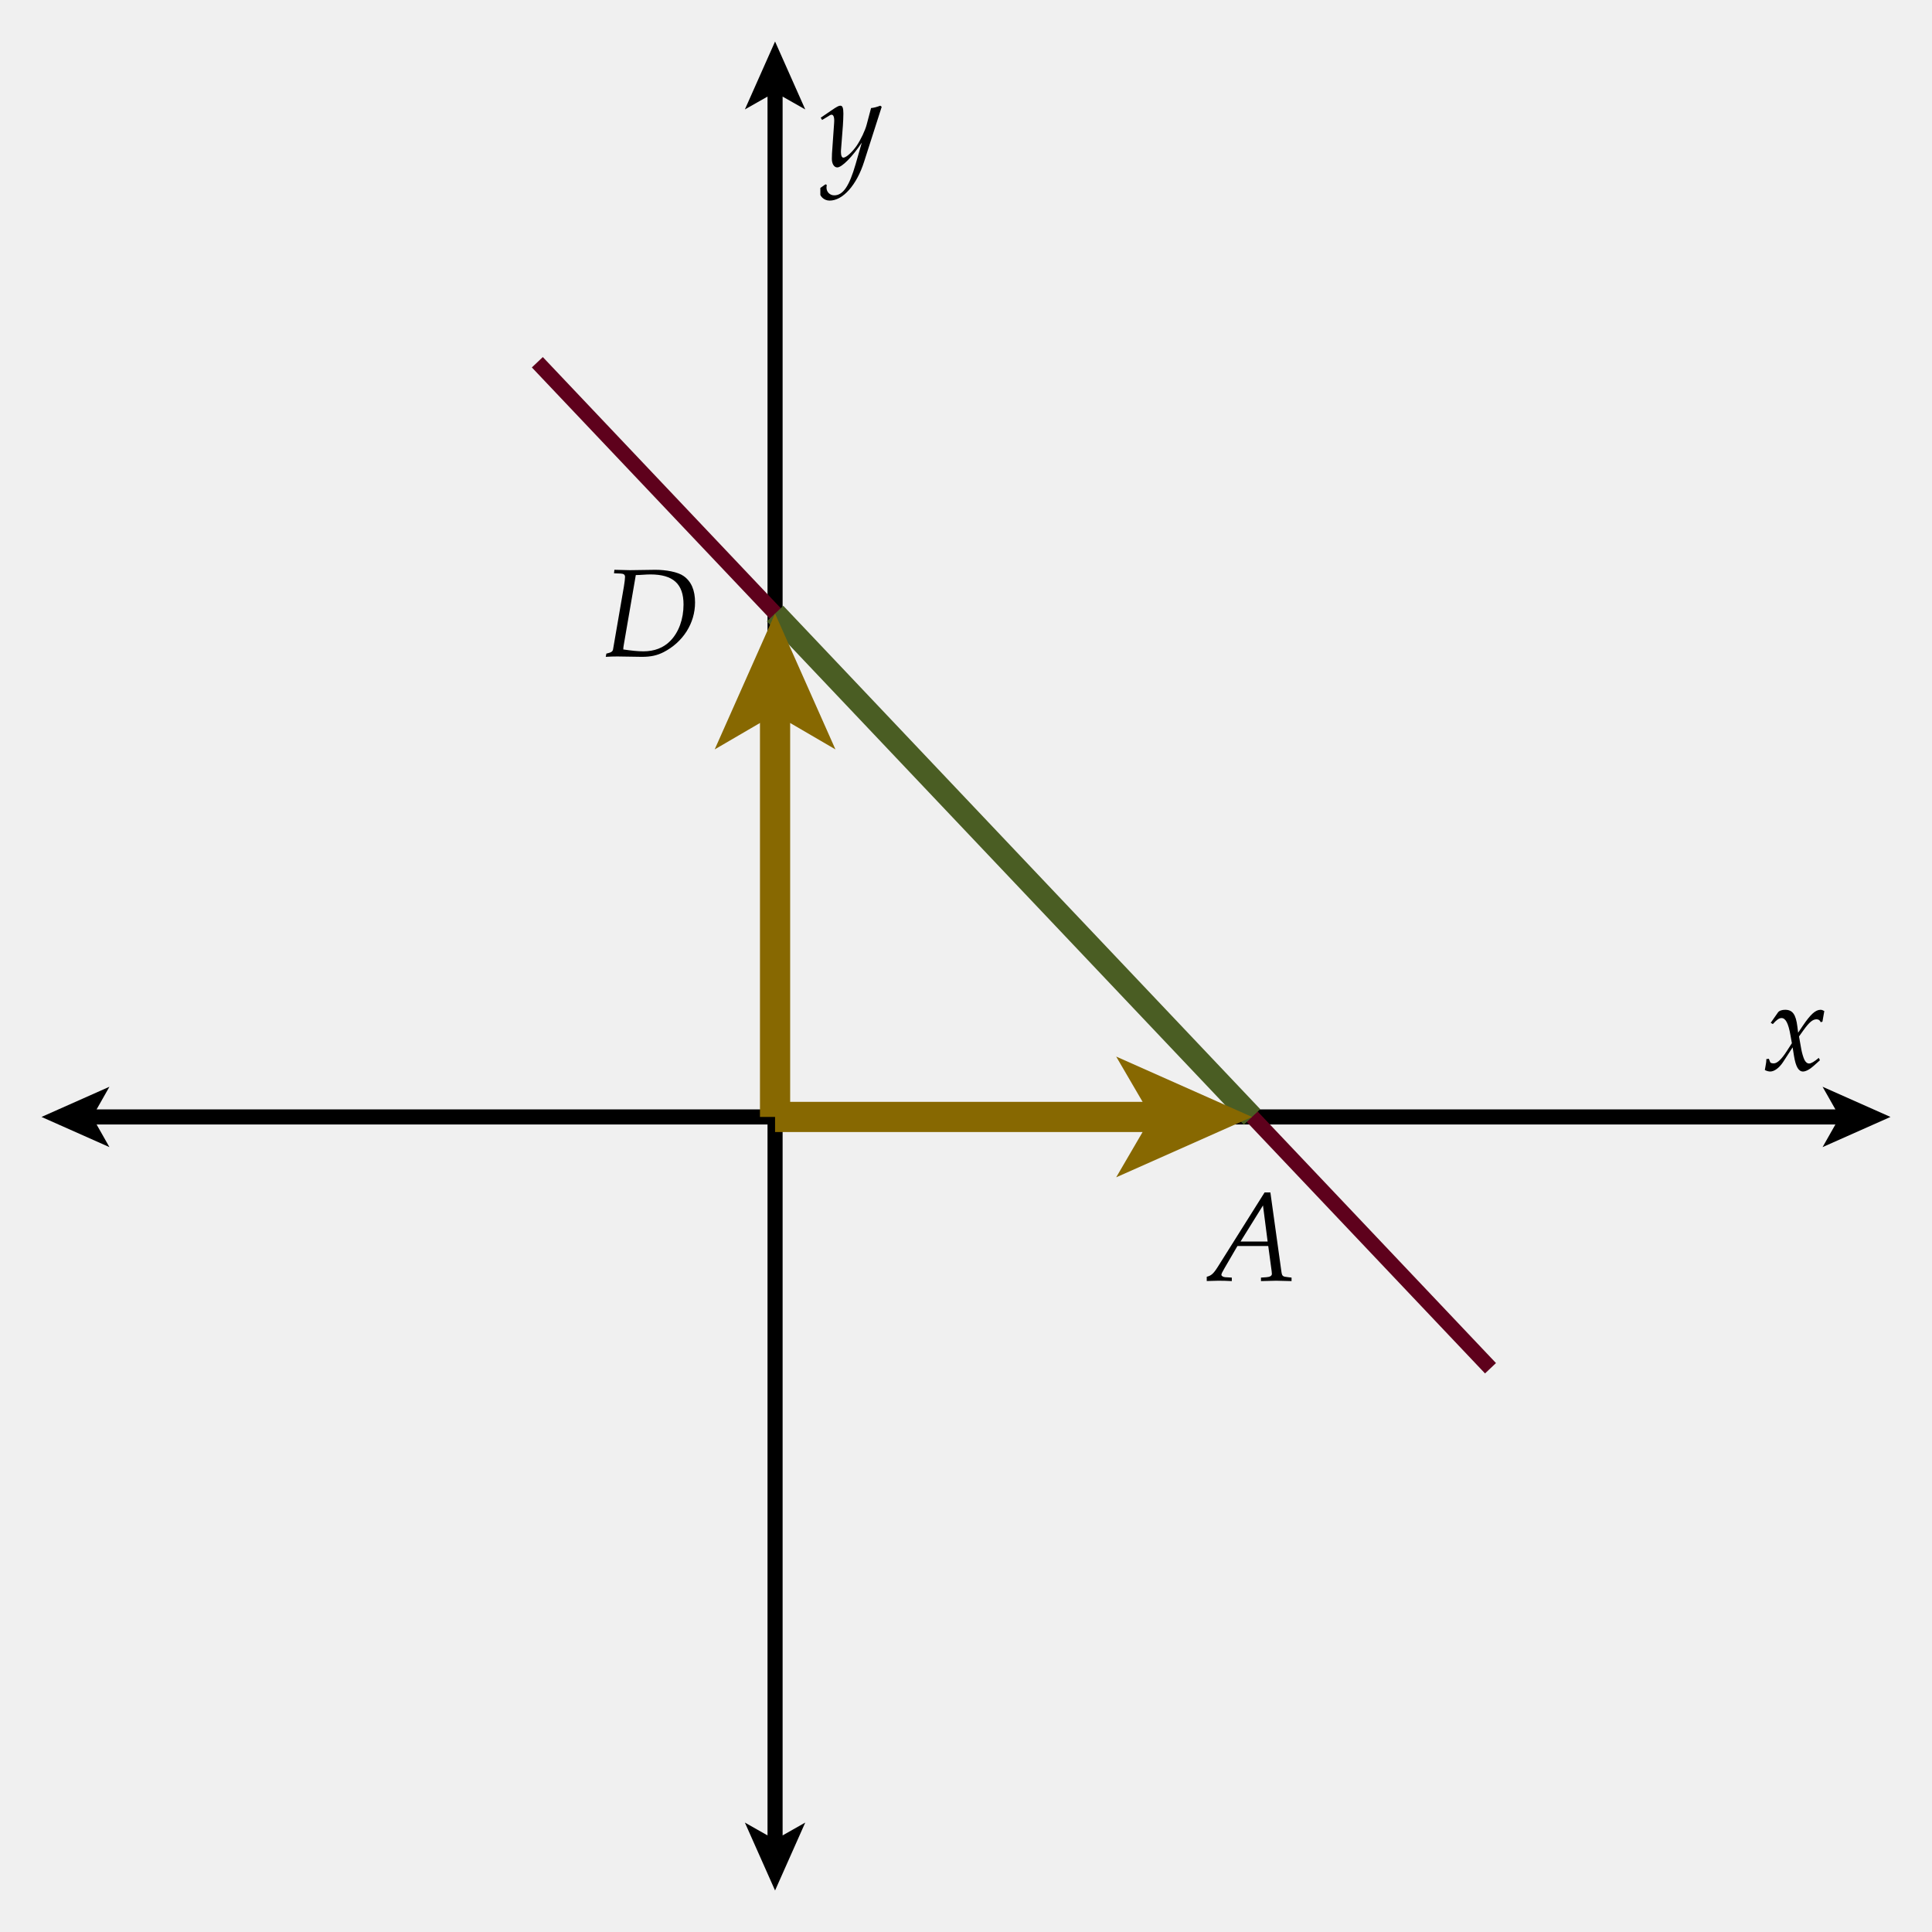
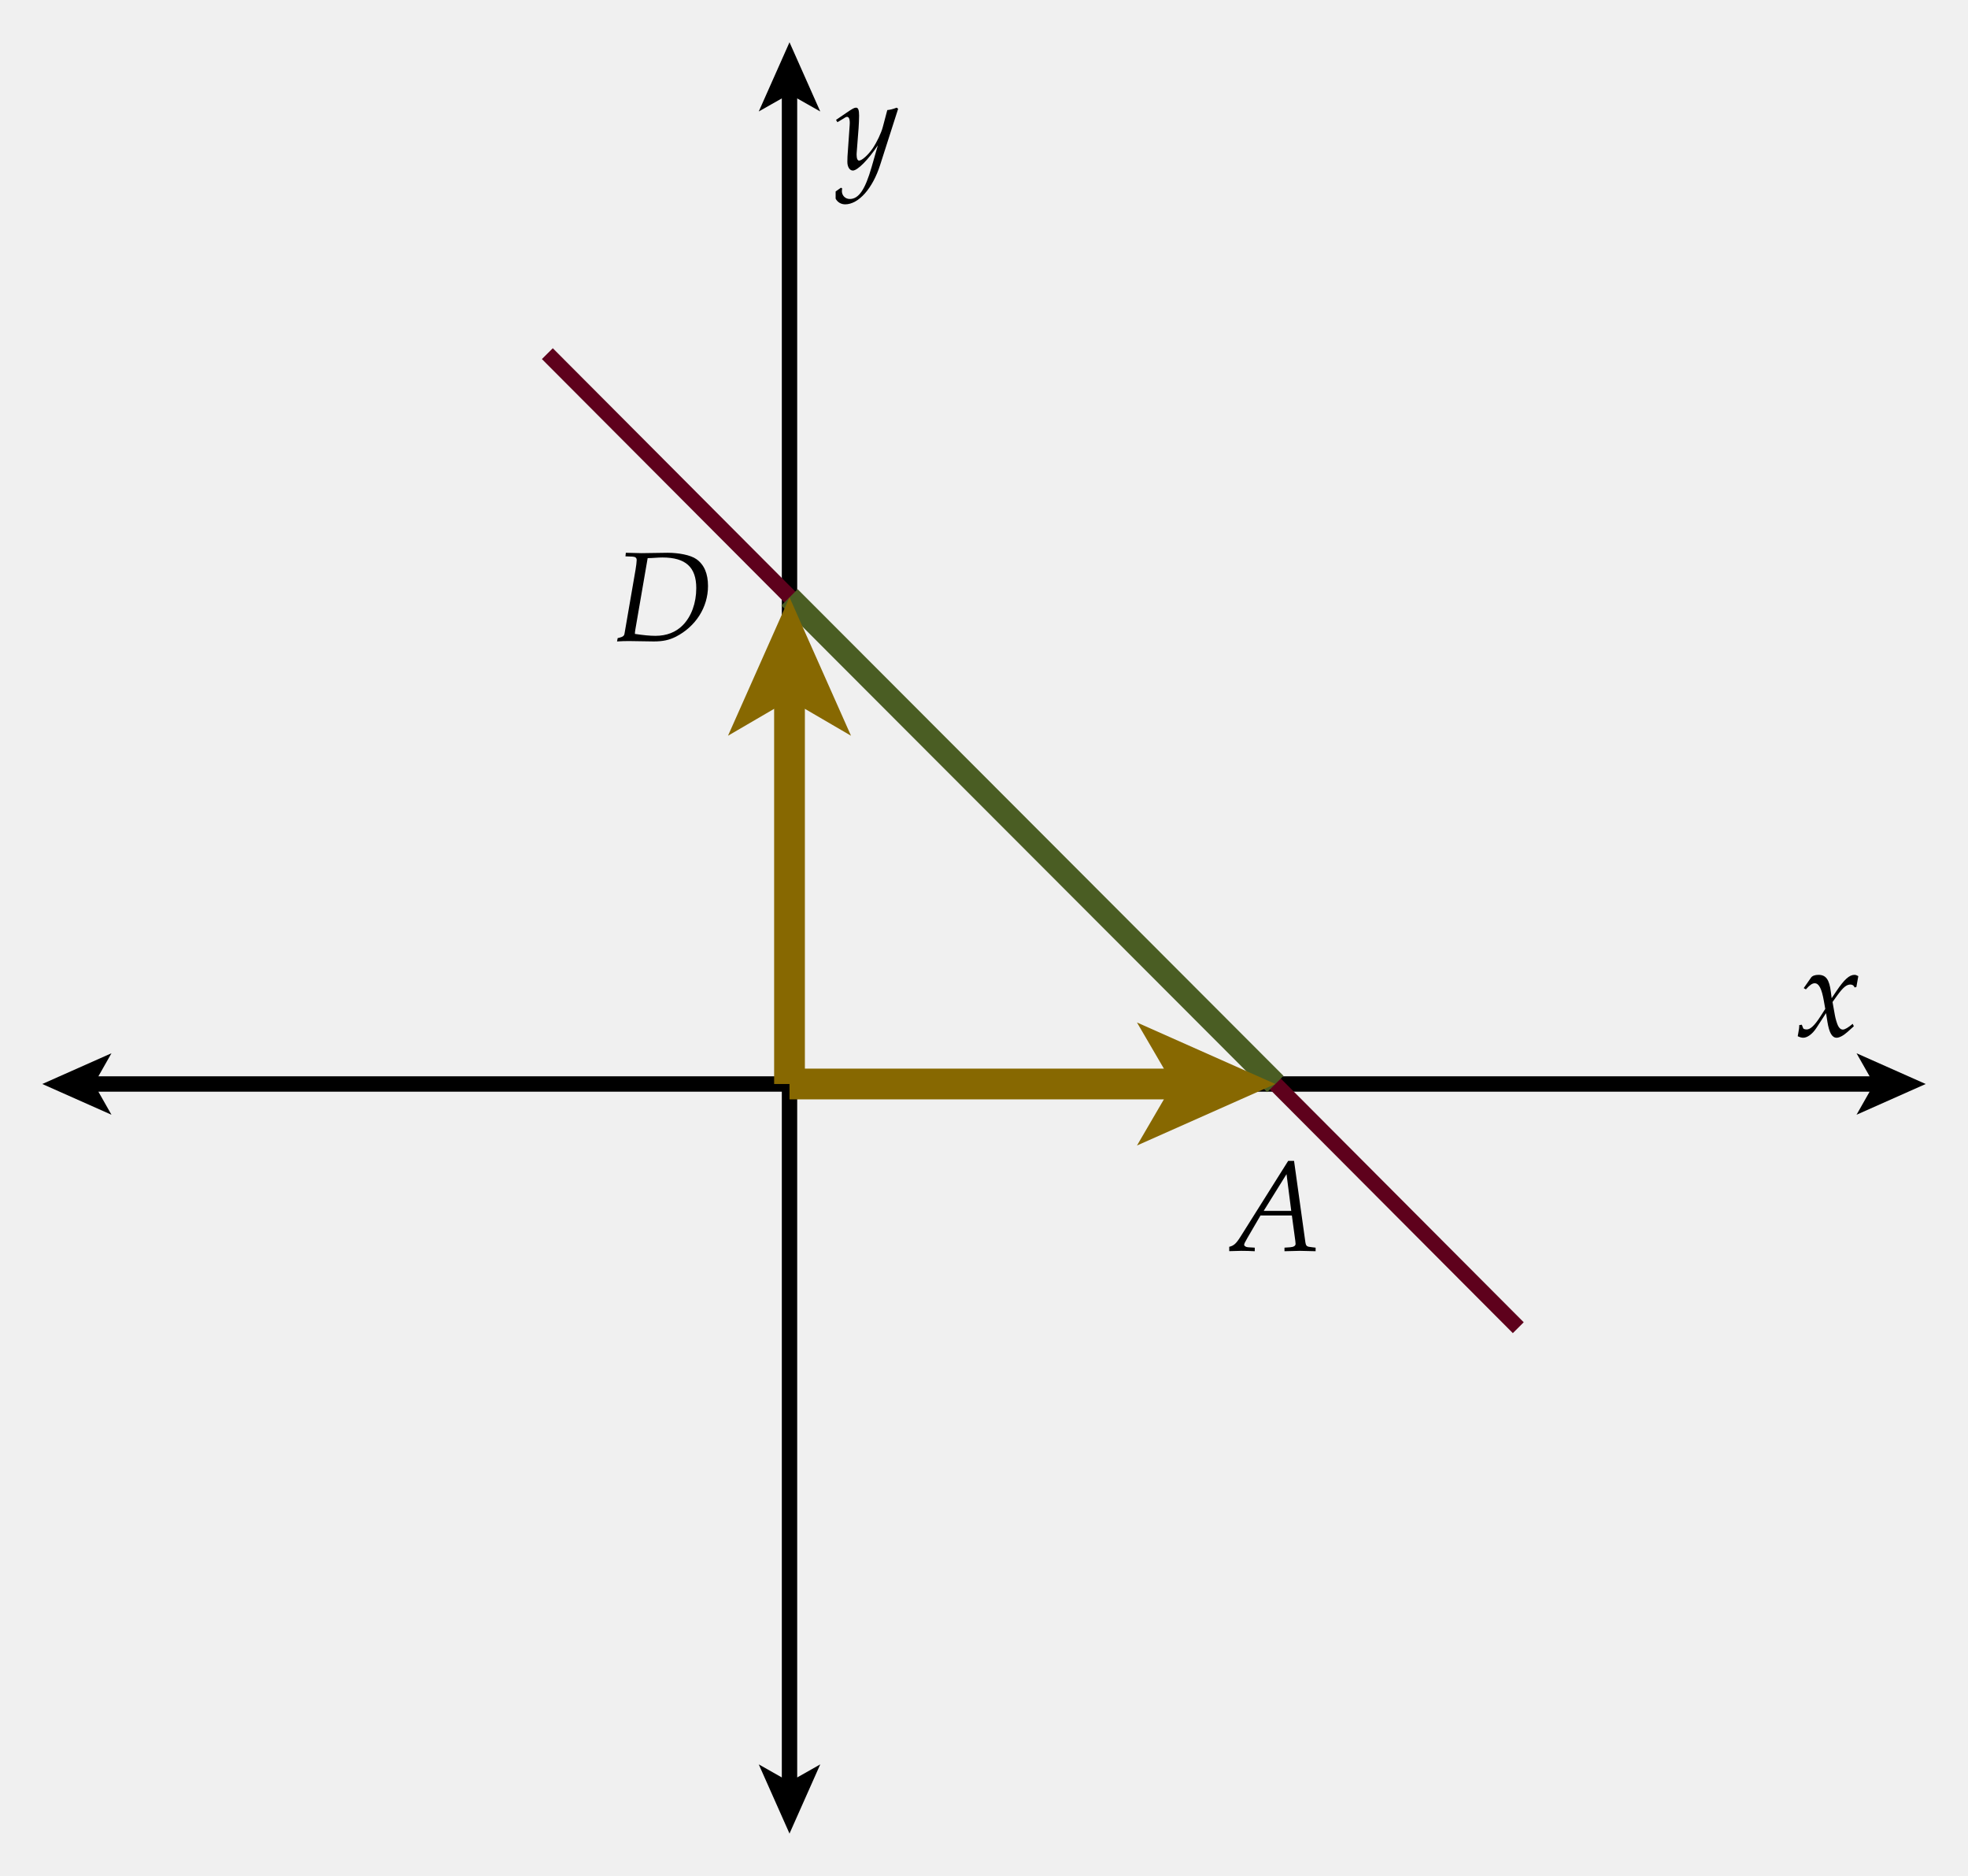
- <svg xmlns="http://www.w3.org/2000/svg" xmlns:xlink="http://www.w3.org/1999/xlink" id="pf-cats-basis-b-figure" width="256" height="256" viewBox="0 0 256 256">
+ <svg xmlns="http://www.w3.org/2000/svg" xmlns:xlink="http://www.w3.org/1999/xlink" id="pf-cats-basis-b-figure" width="256" height="244" viewBox="0 0 256 244">
  <defs>
    <clipPath id="pf-cats-basis-b-__clipPath-0">
-       <rect x="8.0" y="8.0" width="240.0" height="240.0" />
+       <rect x="8.0" y="8.0" width="240.0" height="228.0" />
    </clipPath>
    <clipPath id="pf-cats-basis-b-__clipPath-1">
-       <rect x="8.0" y="8.0" width="240.0" height="240.0" />
+       <rect x="8.0" y="8.0" width="240.0" height="228.0" />
    </clipPath>
    <marker id="pf-cats-basis-b-arrow-head-end-2_None_24_60-black" markerWidth="9.0" markerHeight="8.0" markerUnits="userSpaceOnUse" orient="auto" refX="6.5" refY="4.0">
      <path d="M 9.0 4.0L 0.0 8.0L 1.7 5.0L 1.7 3.0L 0.0 0.0Z" fill="black" stroke="none" />
    </marker>
    <marker id="pf-cats-basis-b-arrow-head-end-2_None_24_60-black-outline" markerWidth="13.0" markerHeight="12.0" markerUnits="userSpaceOnUse" orient="auto" refX="8.5" refY="6.0">
      <path d="M 11.8 7.8 L 2.8 11.8 A 2 2 0 0 1 0.0 10.0 L 0.0 2.0 A 2 2 0 0 1 2.8 0.2 L 11.8 4.2 A 2 2 0 0 1 11.8 7.8 Z" fill="white" stroke="none" />
    </marker>
    <marker id="pf-cats-basis-b-arrow-head-end-4_None_24_60-h876801" markerWidth="18.0" markerHeight="16.0" markerUnits="userSpaceOnUse" orient="auto" refX="13.1" refY="8.0">
      <path d="M 18.0 8.0L 0.0 16.0L 3.5 10.0L 3.5 6.0L 0.0 0.0Z" fill="#876801" stroke="none" />
    </marker>
    <marker id="pf-cats-basis-b-arrow-head-end-4_None_24_60-h876801-outline" markerWidth="22.0" markerHeight="20.0" markerUnits="userSpaceOnUse" orient="auto" refX="15.1" refY="10.0">
      <path d="M 20.8 11.8 L 2.8 19.8 A 2 2 0 0 1 0.0 18.0 L 0.0 2.0 A 2 2 0 0 1 2.8 0.2 L 20.8 8.2 A 2 2 0 0 1 20.8 11.8 Z" fill="white" stroke="none" />
    </marker>
    <marker id="pf-cats-basis-b-arrow-head-start-2_None_24_60-black" markerWidth="9.0" markerHeight="8.0" markerUnits="userSpaceOnUse" orient="auto" refX="2.5" refY="4.0">
      <g transform="rotate(180, 4.5, 4.0)">
        <path d="M 9.0 4.0L 0.0 8.0L 1.7 5.0L 1.7 3.0L 0.0 0.0Z" fill="black" stroke="none" />
      </g>
    </marker>
    <marker id="pf-cats-basis-b-arrow-head-start-2_None_24_60-black-outline" markerWidth="13.0" markerHeight="12.0" markerUnits="userSpaceOnUse" orient="auto" refX="4.5" refY="6.0">
      <g transform="rotate(180, 6.5, 6.0)">
        <path d="M 11.8 7.8 L 2.8 11.8 A 2 2 0 0 1 0.0 10.0 L 0.0 2.0 A 2 2 0 0 1 2.8 0.2 L 11.8 4.2 A 2 2 0 0 1 11.8 7.8 Z" fill="white" stroke="none" />
      </g>
    </marker>
    <marker id="pf-cats-basis-b-arrow-head-start-4_None_24_60-h876801" markerWidth="18.0" markerHeight="16.0" markerUnits="userSpaceOnUse" orient="auto" refX="4.9" refY="8.0">
      <g transform="rotate(180, 9.0, 8.0)">
        <path d="M 18.0 8.0L 0.0 16.0L 3.5 10.0L 3.5 6.0L 0.0 0.0Z" fill="#876801" stroke="none" />
      </g>
    </marker>
    <marker id="pf-cats-basis-b-arrow-head-start-4_None_24_60-h876801-outline" markerWidth="22.0" markerHeight="20.0" markerUnits="userSpaceOnUse" orient="auto" refX="6.9" refY="10.0">
      <g transform="rotate(180, 11.0, 10.0)">
        <path d="M 20.8 11.8 L 2.8 19.8 A 2 2 0 0 1 0.0 18.0 L 0.0 2.0 A 2 2 0 0 1 2.8 0.2 L 20.8 8.2 A 2 2 0 0 1 20.8 11.8 Z" fill="white" stroke="none" />
      </g>
    </marker>
  </defs>
-   <g id="pf-cats-basis-b-axes" stroke="black" stroke-width="2">
-     <line id="pf-cats-basis-b-__line-0" x1="8.0" y1="148.0" x2="248.0" y2="148.0" stroke="black" stroke-width="2" marker-end="url(#pf-cats-basis-b-arrow-head-end-2_None_24_60-black)" marker-start="url(#pf-cats-basis-b-arrow-head-start-2_None_24_60-black)" />
-     <line id="pf-cats-basis-b-__line-1" x1="102.7" y1="248.0" x2="102.7" y2="8.0" stroke="black" stroke-width="2" marker-end="url(#pf-cats-basis-b-arrow-head-end-2_None_24_60-black)" marker-start="url(#pf-cats-basis-b-arrow-head-start-2_None_24_60-black)" />
-   </g>
-   <g id="pf-cats-basis-b-__label-0" transform="translate(242.0,142.0) translate(-8.3,-8.2)">
-     <g id="pf-cats-basis-b-__g-0">
-       <svg style="vertical-align: -0.184px" width="8.296px" height="8.184px" role="img" focusable="false" viewBox="0 -482 500 493" x="0.0" y="0.0">
-         <defs>
-           <path id="pf-cats-basis-b-MJX-2-GP-I-1D465" d="M484 472C472 479 463 482 454 482C414 482 374 446 312 354L275 299L269 347C257 446 230 482 171 482C145 482 123 474 114 461L56 378L73 368C103 402 123 416 142 416C175 416 197 375 214 277L225 215L185 153C142 86 108 54 80 54C65 54 54 58 52 63L41 91L21 88C21 68 19 55 13 23C11 11 10 8 9 1C24-7 40-11 52-11C85-11 124 18 155 65L231 182L242 113C256 28 278-11 314-11C336-11 368 6 400 35L449 79L440 98C404 68 379 53 363 53C348 53 335 63 325 83C316 102 305 139 300 168L282 269L317 318C364 383 391 406 422 406C438 406 450 398 455 383L469 387Z" />
-         </defs>
-         <g stroke="currentColor" fill="currentColor" stroke-width="0" transform="scale(1,-1)">
-           <g data-mml-node="math">
-             <g data-mml-node="mi" data-semantic-type="identifier" data-semantic-role="latinletter" data-semantic-font="italic" data-semantic-annotation="clearspeak:simple;nemeth:number;depth:1" data-semantic-id="0" data-semantic-attributes="latex:x" data-semantic-speech="x">
-               <use data-c="1D465" xlink:href="#pf-cats-basis-b-MJX-2-GP-I-1D465" />
+   <g id="pf-cats-basis-b-cats-basis-b">
+     <g id="pf-cats-basis-b-axes" stroke="black" stroke-width="2">
+       <line id="pf-cats-basis-b-__line-0" x1="8.0" y1="141.0" x2="248.0" y2="141.0" stroke="black" stroke-width="2" marker-end="url(#pf-cats-basis-b-arrow-head-end-2_None_24_60-black)" marker-start="url(#pf-cats-basis-b-arrow-head-start-2_None_24_60-black)" />
+       <line id="pf-cats-basis-b-__line-1" x1="102.7" y1="236.0" x2="102.7" y2="8.0" stroke="black" stroke-width="2" marker-end="url(#pf-cats-basis-b-arrow-head-end-2_None_24_60-black)" marker-start="url(#pf-cats-basis-b-arrow-head-start-2_None_24_60-black)" />
+     </g>
+     <g id="pf-cats-basis-b-__label-0" transform="translate(242.0,135.0) translate(-8.3,-8.2)">
+       <g id="pf-cats-basis-b-__g-0">
+         <svg style="vertical-align: -0.184px" width="8.296px" height="8.184px" role="img" focusable="false" viewBox="0 -482 500 493" x="0.0" y="0.0">
+           <defs>
+             <path id="pf-cats-basis-b-MJX-2-GP-I-1D465" d="M484 472C472 479 463 482 454 482C414 482 374 446 312 354L275 299L269 347C257 446 230 482 171 482C145 482 123 474 114 461L56 378L73 368C103 402 123 416 142 416C175 416 197 375 214 277L225 215L185 153C142 86 108 54 80 54C65 54 54 58 52 63L41 91L21 88C21 68 19 55 13 23C11 11 10 8 9 1C24-7 40-11 52-11C85-11 124 18 155 65L231 182L242 113C256 28 278-11 314-11C336-11 368 6 400 35L449 79L440 98C404 68 379 53 363 53C348 53 335 63 325 83C316 102 305 139 300 168L282 269L317 318C364 383 391 406 422 406C438 406 450 398 455 383L469 387Z" />
+           </defs>
+           <g stroke="currentColor" fill="currentColor" stroke-width="0" transform="scale(1,-1)">
+             <g data-mml-node="math">
+               <g data-mml-node="mi" data-semantic-type="identifier" data-semantic-role="latinletter" data-semantic-font="italic" data-semantic-annotation="clearspeak:simple;nemeth:number;depth:1" data-semantic-id="0" data-semantic-attributes="latex:x" data-semantic-speech="x">
+                 <use data-c="1D465" xlink:href="#pf-cats-basis-b-MJX-2-GP-I-1D465" />
+               </g>
            </g>
          </g>
-         </g>
-       </svg>
+         </svg>
+       </g>
    </g>
-   </g>
-   <g id="pf-cats-basis-b-__label-1" transform="translate(108.7,14.0) translate(0.0,-0.0)">
-     <g id="pf-cats-basis-b-__g-1">
-       <svg style="vertical-align: -4.584px" width="8.296px" height="12.584px" role="img" focusable="false" viewBox="0 -482 500 758" x="0.0" y="0.0">
-         <defs>
-           <path id="pf-cats-basis-b-MJX-3-GP-I-1D466" d="M490 473L479 482C450 471 427 465 405 463L370 331C358 284 323 211 290 162C255 111 206 67 184 67C162 67 164 115 165 128L180 322C182 353 184 391 184 419C184 464 177 482 160 482C147 482 133 475 85 442L3 386L14 368L64 398C69 402 82 410 89 410C115 410 111 359 110 343L93 100L92 60C91 18 110-11 135-11C172-11 256 74 331 187L282 16C231-161 181-234 111-234C76-234 49-207 49-172C49-167 50-159 51-150L41-146L-7-180C-8-187-8-193-8-198C-8-241 29-276 74-276C180-276 290-152 349 33Z" />
-         </defs>
-         <g stroke="currentColor" fill="currentColor" stroke-width="0" transform="scale(1,-1)">
-           <g data-mml-node="math">
-             <g data-mml-node="mi" data-semantic-type="identifier" data-semantic-role="latinletter" data-semantic-font="italic" data-semantic-annotation="clearspeak:simple;nemeth:number;depth:1" data-semantic-id="0" data-semantic-attributes="latex:y" data-semantic-speech="y">
-               <use data-c="1D466" xlink:href="#pf-cats-basis-b-MJX-3-GP-I-1D466" />
+     <g id="pf-cats-basis-b-__label-1" transform="translate(108.7,14.0) translate(0.0,-0.0)">
+       <g id="pf-cats-basis-b-__g-1">
+         <svg style="vertical-align: -4.584px" width="8.296px" height="12.584px" role="img" focusable="false" viewBox="0 -482 500 758" x="0.0" y="0.0">
+           <defs>
+             <path id="pf-cats-basis-b-MJX-3-GP-I-1D466" d="M490 473L479 482C450 471 427 465 405 463L370 331C358 284 323 211 290 162C255 111 206 67 184 67C162 67 164 115 165 128L180 322C182 353 184 391 184 419C184 464 177 482 160 482C147 482 133 475 85 442L3 386L14 368L64 398C69 402 82 410 89 410C115 410 111 359 110 343L93 100L92 60C91 18 110-11 135-11C172-11 256 74 331 187L282 16C231-161 181-234 111-234C76-234 49-207 49-172C49-167 50-159 51-150L41-146L-7-180C-8-187-8-193-8-198C-8-241 29-276 74-276C180-276 290-152 349 33Z" />
+           </defs>
+           <g stroke="currentColor" fill="currentColor" stroke-width="0" transform="scale(1,-1)">
+             <g data-mml-node="math">
+               <g data-mml-node="mi" data-semantic-type="identifier" data-semantic-role="latinletter" data-semantic-font="italic" data-semantic-annotation="clearspeak:simple;nemeth:number;depth:1" data-semantic-id="0" data-semantic-attributes="latex:y" data-semantic-speech="y">
+                 <use data-c="1D466" xlink:href="#pf-cats-basis-b-MJX-3-GP-I-1D466" />
+               </g>
            </g>
          </g>
+         </svg>
+       </g>
+     </g>
+     <line id="pf-cats-basis-b-cb-line" x1="71.2" y1="46.0" x2="197.5" y2="172.7" stroke="#5E011C" stroke-width="2" fill="none" />
+     <line id="pf-cats-basis-b-cb-blends" x1="165.9" y1="141.0" x2="102.7" y2="77.7" stroke="#4A5D23" stroke-width="3" fill="none" />
+     <g id="pf-cats-basis-b-cb-a">
+       <line id="pf-cats-basis-b-__line-2" x1="102.7" y1="141.0" x2="161.0" y2="141.0" stroke="#876801" stroke-width="4" fill="none" marker-end="url(#pf-cats-basis-b-arrow-head-end-4_None_24_60-h876801)" />
+       <g id="pf-cats-basis-b-__label-2" transform="translate(165.9,151.0) translate(-6.0,-0.0)">
+         <g id="pf-cats-basis-b-__g-2">
+           <svg style="vertical-align: -0.048px" width="11.984px" height="11.752px" role="img" focusable="false" viewBox="0 -705 722 708" x="0.0" y="0.0">
+             <defs>
+               <path id="pf-cats-basis-b-MJX-4-GP-I-1D434" d="M677-3L677 25L651 28C604 33 601 35 595 80L508 705L462 705L89 112C54 56 35 40 1 32L-19 27L-19-3L93 0C129 0 165-1 200-3L200 25L148 28C131 29 117 38 117 47C117 55 123 68 143 102L245 277L491 277L518 77C519 68 520 60 520 55C520 39 505 30 477 28L433 25L433-3L555 0M486 313L270 313L449 601Z" />
+             </defs>
+             <g stroke="currentColor" fill="currentColor" stroke-width="0" transform="scale(1,-1)">
+               <g data-mml-node="math">
+                 <g data-mml-node="mi" data-semantic-type="identifier" data-semantic-role="latinletter" data-semantic-font="italic" data-semantic-annotation="clearspeak:simple;nemeth:number;depth:1" data-semantic-id="0" data-semantic-attributes="latex:A" data-semantic-speech="upper A">
+                   <use data-c="1D434" xlink:href="#pf-cats-basis-b-MJX-4-GP-I-1D434" />
+                 </g>
+               </g>
+             </g>
+           </svg>
        </g>
-       </svg>
+       </g>
    </g>
-   </g>
-   <line id="pf-cats-basis-b-__line-2" x1="71.2" y1="48.0" x2="197.5" y2="181.3" stroke="#5E011C" stroke-width="2" fill="none" />
-   <line id="pf-cats-basis-b-__line-3" x1="165.9" y1="148.0" x2="102.7" y2="81.3" stroke="#4A5D23" stroke-width="3" fill="none" />
-   <line id="pf-cats-basis-b-__line-4" x1="102.7" y1="148.0" x2="161.0" y2="148.0" stroke="#876801" stroke-width="4" fill="none" marker-end="url(#pf-cats-basis-b-arrow-head-end-4_None_24_60-h876801)" />
-   <line id="pf-cats-basis-b-__line-5" x1="102.7" y1="148.0" x2="102.7" y2="86.2" stroke="#876801" stroke-width="4" fill="none" marker-end="url(#pf-cats-basis-b-arrow-head-end-4_None_24_60-h876801)" />
-   <g id="pf-cats-basis-b-__label-2" transform="translate(165.9,158.0) translate(-6.0,-0.0)">
-     <g id="pf-cats-basis-b-__g-2">
-       <svg style="vertical-align: -0.048px" width="11.984px" height="11.752px" role="img" focusable="false" viewBox="0 -705 722 708" x="0.0" y="0.0">
-         <defs>
-           <path id="pf-cats-basis-b-MJX-4-GP-I-1D434" d="M677-3L677 25L651 28C604 33 601 35 595 80L508 705L462 705L89 112C54 56 35 40 1 32L-19 27L-19-3L93 0C129 0 165-1 200-3L200 25L148 28C131 29 117 38 117 47C117 55 123 68 143 102L245 277L491 277L518 77C519 68 520 60 520 55C520 39 505 30 477 28L433 25L433-3L555 0M486 313L270 313L449 601Z" />
-         </defs>
-         <g stroke="currentColor" fill="currentColor" stroke-width="0" transform="scale(1,-1)">
-           <g data-mml-node="math">
-             <g data-mml-node="mi" data-semantic-type="identifier" data-semantic-role="latinletter" data-semantic-font="italic" data-semantic-annotation="clearspeak:simple;nemeth:number;depth:1" data-semantic-id="0" data-semantic-attributes="latex:A" data-semantic-speech="upper A">
-               <use data-c="1D434" xlink:href="#pf-cats-basis-b-MJX-4-GP-I-1D434" />
+     <g id="pf-cats-basis-b-cb-d">
+       <line id="pf-cats-basis-b-__line-3" x1="102.7" y1="141.0" x2="102.7" y2="82.6" stroke="#876801" stroke-width="4" fill="none" marker-end="url(#pf-cats-basis-b-arrow-head-end-4_None_24_60-h876801)" />
+       <g id="pf-cats-basis-b-__label-3" transform="translate(92.7,77.7) translate(-12.9,-5.8)">
+         <g id="pf-cats-basis-b-__g-3">
+           <svg style="vertical-align: -0.048px" width="12.912px" height="11.536px" role="img" focusable="false" viewBox="0 -692 778 695" x="0.0" y="0.0">
+             <defs>
+               <path id="pf-cats-basis-b-MJX-5-GP-I-1D437" d="M741 431C741 529 711 599 650 642C604 675 508 692 424 692L220 689L97 692L94 664L147 662C171 661 182 653 182 635C182 621 178 589 173 559L86 55C82 32 52 28 33 23L28-3C59-1 90 0 121 0L316-3C388-3 437 8 489 34C645 114 741 265 741 431M649 415C649 298 611 193 543 124C489 69 416 41 329 41C285 41 236 46 168 56C168 68 169 75 172 93L268 650C307 650 345 655 384 655C566 655 649 579 649 415Z" />
+             </defs>
+             <g stroke="currentColor" fill="currentColor" stroke-width="0" transform="scale(1,-1)">
+               <g data-mml-node="math">
+                 <g data-mml-node="mi" data-semantic-type="identifier" data-semantic-role="latinletter" data-semantic-font="italic" data-semantic-annotation="clearspeak:simple;nemeth:number;depth:1" data-semantic-id="0" data-semantic-attributes="latex:D" data-semantic-speech="upper D">
+                   <use data-c="1D437" xlink:href="#pf-cats-basis-b-MJX-5-GP-I-1D437" />
+                 </g>
+               </g>
            </g>
-           </g>
+           </svg>
        </g>
-       </svg>
-     </g>
-   </g>
-   <g id="pf-cats-basis-b-__label-3" transform="translate(92.7,81.3) translate(-12.9,-5.8)">
-     <g id="pf-cats-basis-b-__g-3">
-       <svg style="vertical-align: -0.048px" width="12.912px" height="11.536px" role="img" focusable="false" viewBox="0 -692 778 695" x="0.0" y="0.0">
-         <defs>
-           <path id="pf-cats-basis-b-MJX-5-GP-I-1D437" d="M741 431C741 529 711 599 650 642C604 675 508 692 424 692L220 689L97 692L94 664L147 662C171 661 182 653 182 635C182 621 178 589 173 559L86 55C82 32 52 28 33 23L28-3C59-1 90 0 121 0L316-3C388-3 437 8 489 34C645 114 741 265 741 431M649 415C649 298 611 193 543 124C489 69 416 41 329 41C285 41 236 46 168 56C168 68 169 75 172 93L268 650C307 650 345 655 384 655C566 655 649 579 649 415Z" />
-         </defs>
-         <g stroke="currentColor" fill="currentColor" stroke-width="0" transform="scale(1,-1)">
-           <g data-mml-node="math">
-             <g data-mml-node="mi" data-semantic-type="identifier" data-semantic-role="latinletter" data-semantic-font="italic" data-semantic-annotation="clearspeak:simple;nemeth:number;depth:1" data-semantic-id="0" data-semantic-attributes="latex:D" data-semantic-speech="upper D">
-               <use data-c="1D437" xlink:href="#pf-cats-basis-b-MJX-5-GP-I-1D437" />
-             </g>
-           </g>
-         </g>
-       </svg>
+       </g>
    </g>
  </g>
</svg>
